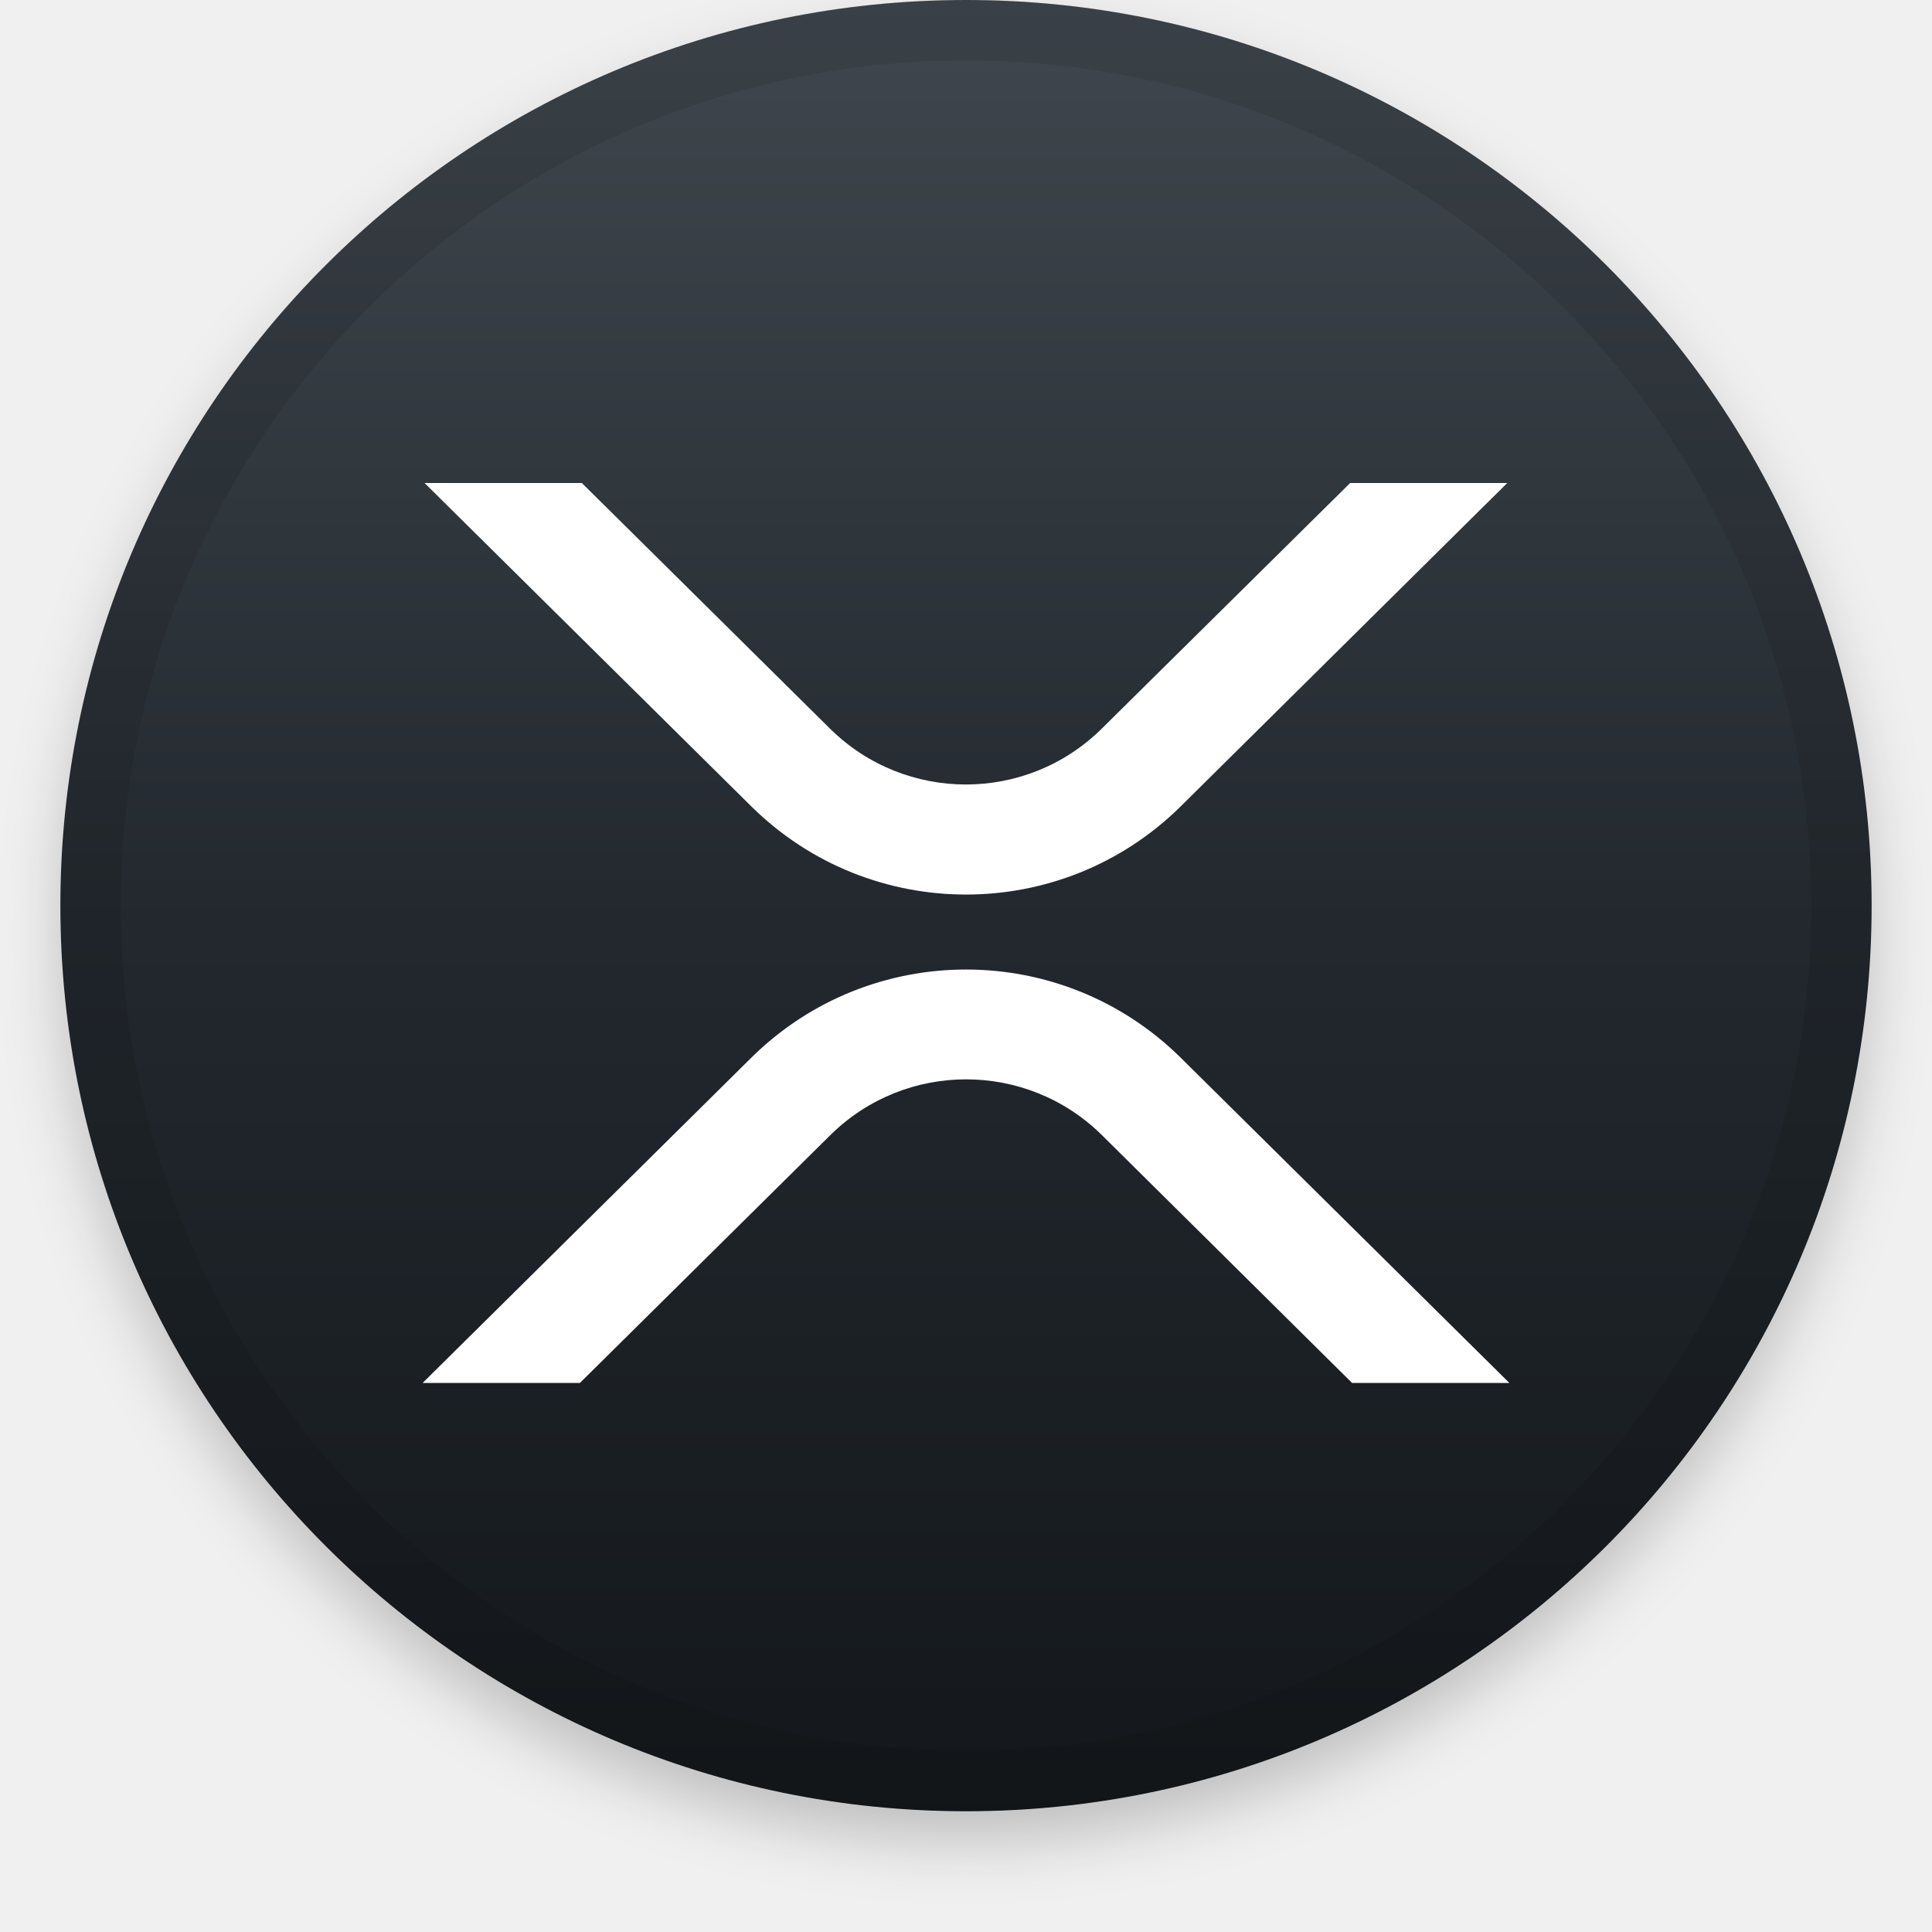
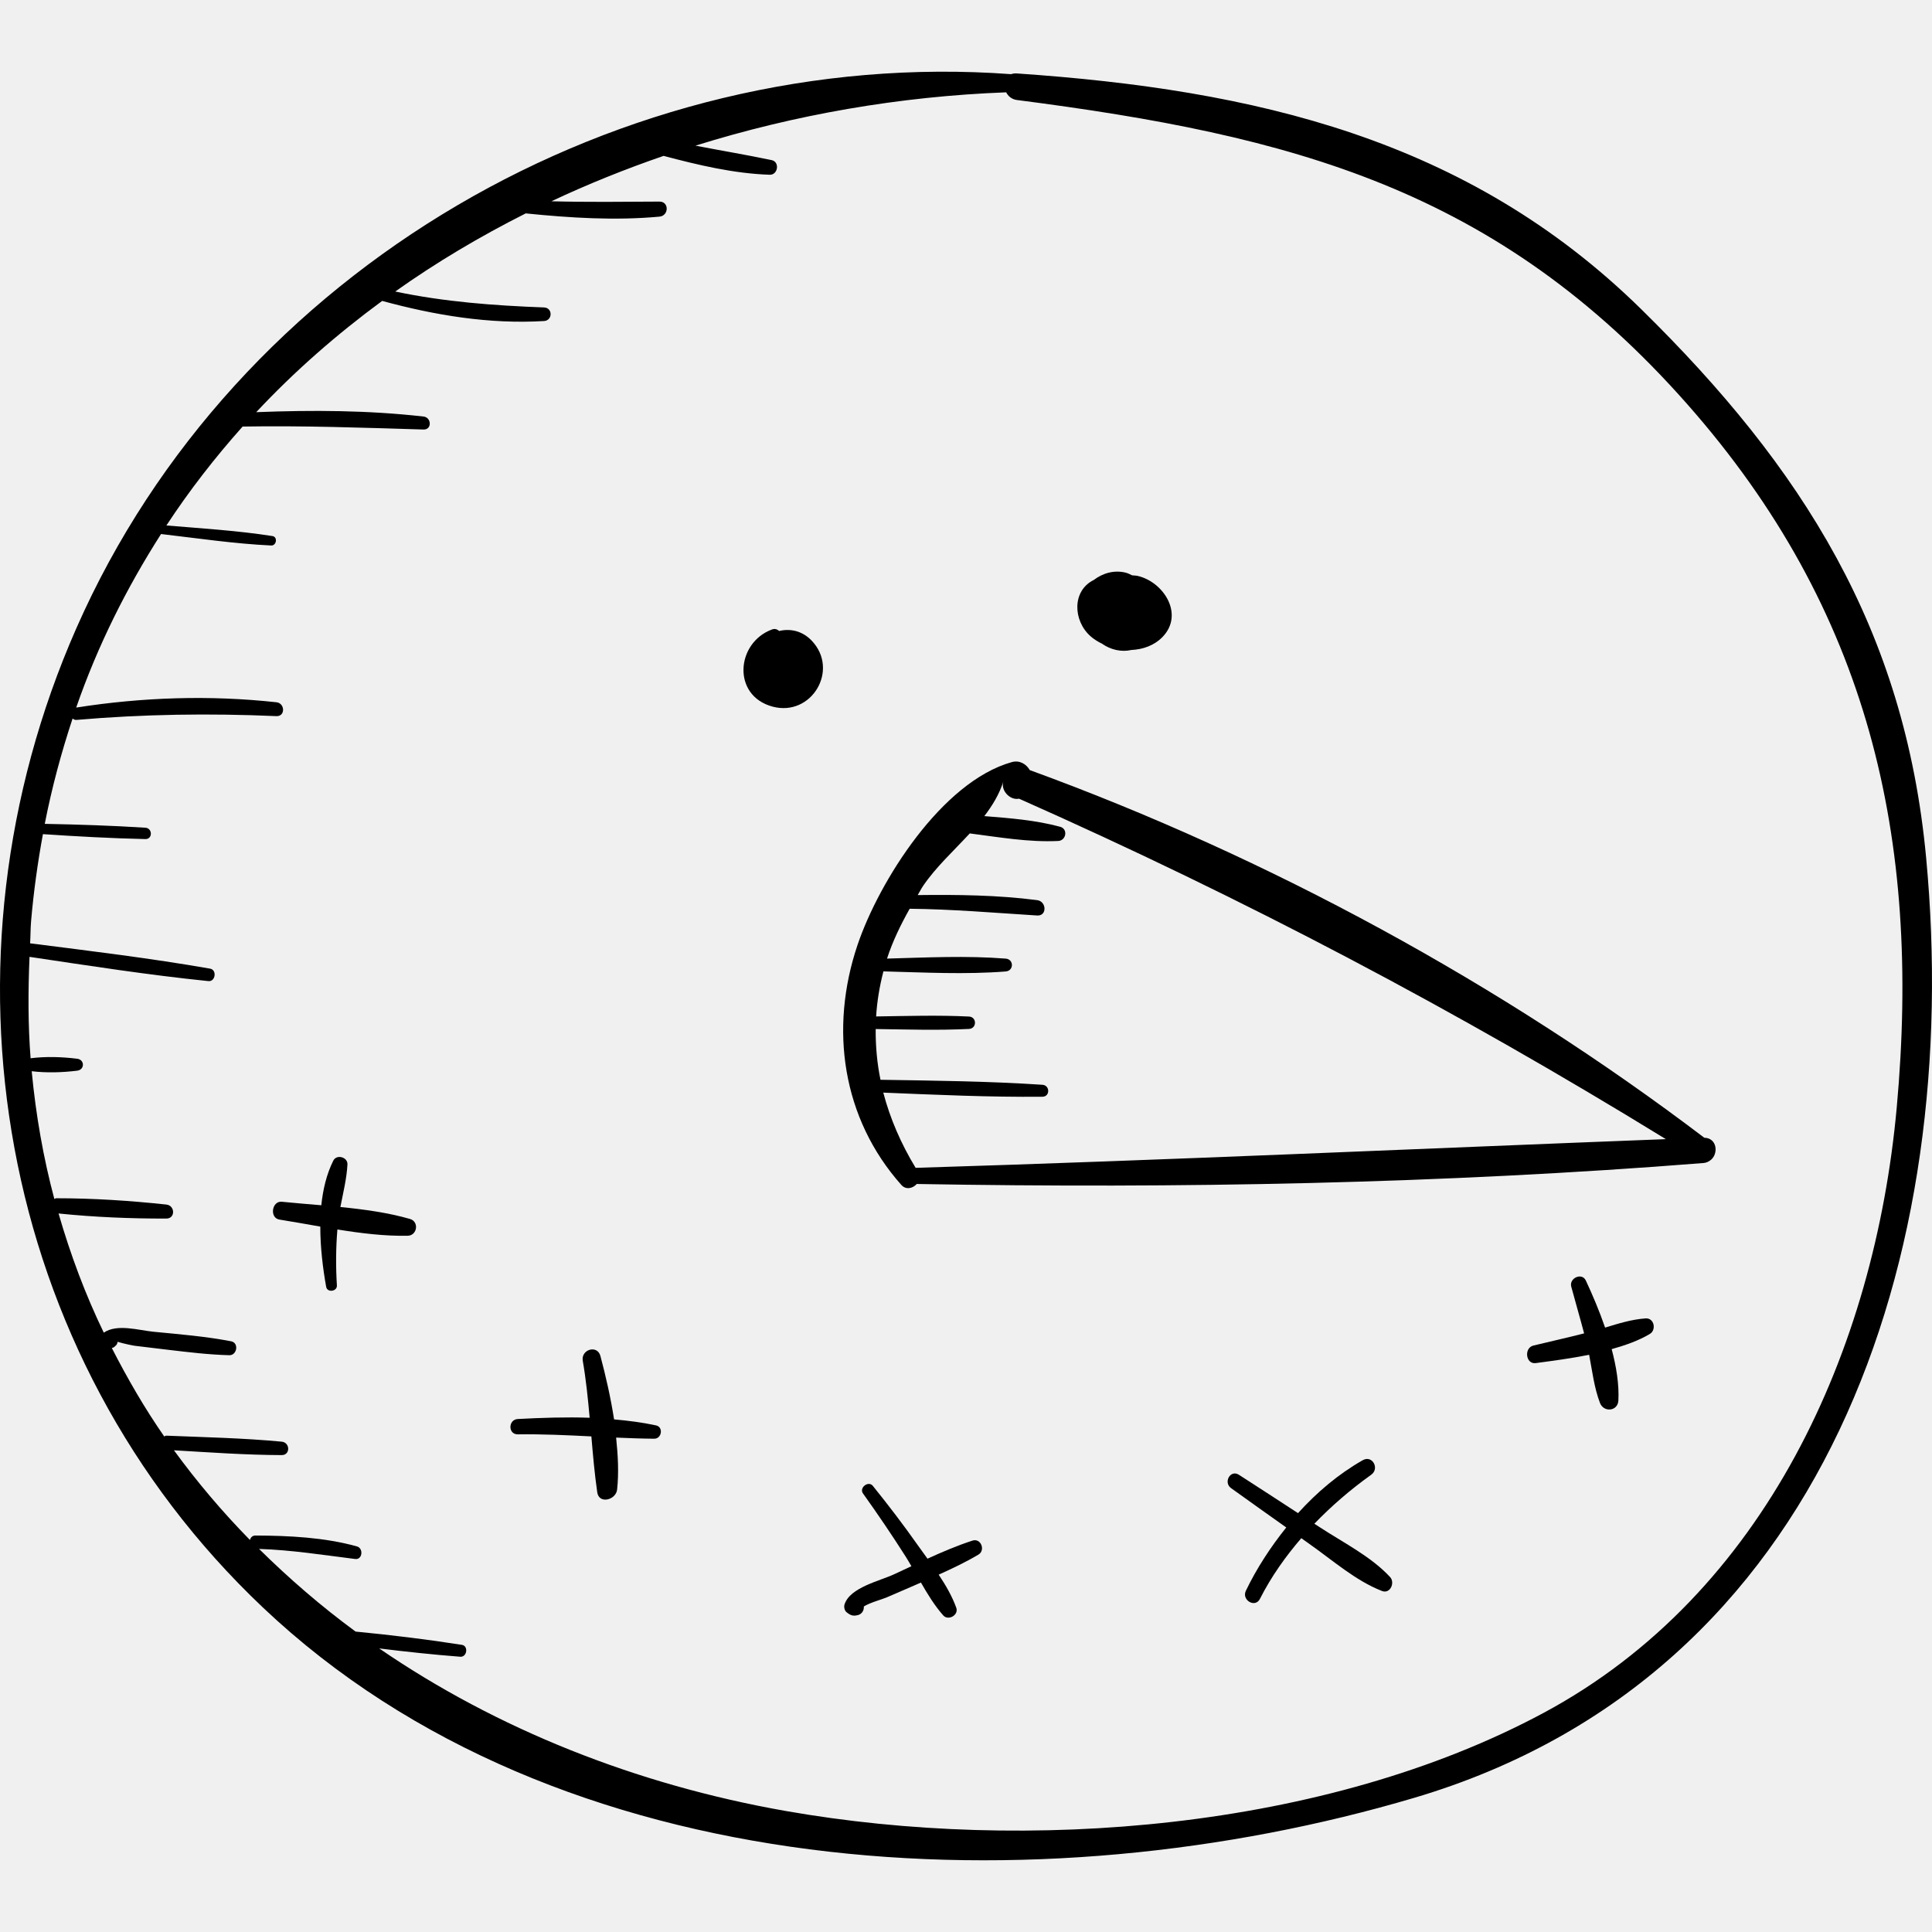
- <svg xmlns="http://www.w3.org/2000/svg" xmlns:xlink="http://www.w3.org/1999/xlink" width="32" height="32" viewBox="0 0 32 32">
-   <defs>
-     <linearGradient x1="50%" y1="0%" x2="50%" y2="100%" id="c">
-       <stop stop-color="#FFF" stop-opacity=".5" offset="0%" />
-       <stop stop-opacity=".5" offset="100%" />
-     </linearGradient>
-     <filter x="-5.8%" y="-4.2%" width="111.7%" height="111.7%" filterUnits="objectBoundingBox" id="a">
-       <feOffset dy=".5" in="SourceAlpha" result="shadowOffsetOuter1" />
-       <feGaussianBlur stdDeviation=".5" in="shadowOffsetOuter1" result="shadowBlurOuter1" />
-       <feComposite in="shadowBlurOuter1" in2="SourceAlpha" operator="out" result="shadowBlurOuter1" />
-       <feColorMatrix values="0 0 0 0 0 0 0 0 0 0 0 0 0 0 0 0 0 0 0.199 0" in="shadowBlurOuter1" />
-     </filter>
-     <circle id="b" cx="15" cy="15" r="15" />
-   </defs>
-   <g fill="none">
-     <g transform="translate(1)">
-       <use fill="#000" filter="url(#a)" xlink:href="#b" />
-       <use fill="#23292F" fill-rule="evenodd" xlink:href="#b" />
-       <use fill="url(#c)" fill-rule="evenodd" style="mix-blend-mode:soft-light" xlink:href="#b" />
-       <circle stroke-opacity=".097" stroke="#000" stroke-linejoin="square" cx="15" cy="15" r="14.5" />
-     </g>
-     <path d="M22.363 8h2.602l-5.414 5.361a5.059 5.059 0 01-7.102 0L7.032 8h2.605l4.113 4.071a3.2 3.2 0 004.496 0L22.363 8zM9.605 22.906H7l5.45-5.393a5.059 5.059 0 017.1 0L25 22.906h-2.605L18.25 18.8a3.2 3.2 0 00-4.496 0l-4.149 4.106z" fill="#FFF" />
+ <svg xmlns="http://www.w3.org/2000/svg" fill="#000000" height="800px" width="800px" version="1.1" id="Capa_1" viewBox="0 0 249.606 249.606" xml:space="preserve">
+   <g>
+     <path d="M248.848,110.803c-2.76-29.462-15.922-50.358-36.846-70.892c-22.462-22.045-50.005-28.324-80.624-30.423   c-0.283-0.019-0.528,0.017-0.737,0.095C80.354,5.875,30.368,34.624,9.875,81.141c-18.985,43.093-10.401,93.858,24.068,126.52   c38.294,36.286,100.548,38.884,148.763,24.612C236.23,216.43,253.633,161.89,248.848,110.803z M245.048,143.111   c-2.848,31.195-16.951,62.783-45.598,78.173c-28.248,15.176-66.852,18.15-97.929,12.688c-19.366-3.404-37.368-10.602-52.529-21.002   c3.485,0.427,6.976,0.803,10.477,1.073c0.867,0.067,1.081-1.398,0.208-1.535c-4.56-0.715-9.141-1.272-13.735-1.715   c-4.451-3.266-8.598-6.852-12.472-10.678c4.191,0.133,8.264,0.784,12.42,1.301c0.945,0.117,1.096-1.386,0.22-1.629   c-4.212-1.167-8.75-1.386-13.098-1.404c-0.42-0.002-0.628,0.265-0.724,0.571c-3.56-3.627-6.836-7.498-9.816-11.584   c4.638,0.273,9.279,0.607,13.925,0.622c1.135,0.004,1.093-1.631,0-1.735c-4.953-0.468-9.938-0.571-14.908-0.775   c-0.12-0.005-0.174,0.074-0.27,0.104c-2.527-3.627-4.742-7.469-6.771-11.425c0.117-0.035,0.236-0.067,0.336-0.159   c0.067-0.062,0.134-0.123,0.2-0.185c0.144-0.133,0.192-0.297,0.203-0.46c0.917,0.271,2.04,0.49,2.231,0.513   c1.423,0.176,2.847,0.346,4.271,0.514c2.648,0.312,5.265,0.634,7.933,0.703c1.01,0.026,1.272-1.599,0.243-1.797   c-3.307-0.636-6.657-0.906-10.006-1.231c-1.968-0.191-4.713-1.065-6.451,0.113c-2.368-4.892-4.297-10.046-5.843-15.396   c4.625,0.475,9.28,0.667,13.926,0.658c1.19-0.003,1.134-1.69,0-1.811c-4.722-0.506-9.477-0.816-14.229-0.814   c-0.108,0-0.151,0.073-0.24,0.097c-1.416-5.293-2.386-10.808-2.926-16.509c1.939,0.228,3.943,0.168,5.873-0.069   c0.99-0.122,0.993-1.422,0-1.544c-1.977-0.242-4.033-0.311-6.016-0.062c-0.333-4.251-0.33-8.64-0.14-13.101   c7.692,1.148,15.375,2.345,23.114,3.134c0.911,0.093,1.128-1.451,0.218-1.61c-7.714-1.349-15.487-2.283-23.254-3.272   c0.058-0.976,0.043-1.924,0.129-2.91c0.332-3.831,0.857-7.556,1.525-11.196c4.406,0.298,8.83,0.538,13.238,0.638   c0.951,0.022,0.936-1.408,0-1.468c-4.32-0.274-8.665-0.415-13-0.498c0.921-4.709,2.146-9.235,3.597-13.614   c0.129,0.121,0.296,0.202,0.509,0.183c8.624-0.743,17.174-0.867,25.822-0.488c1.173,0.051,1.121-1.67,0-1.792   c-8.631-0.939-17.288-0.655-25.867,0.686c2.799-8.076,6.55-15.515,10.964-22.423c0.003,0,0.004,0.003,0.007,0.004   c4.728,0.548,9.468,1.258,14.224,1.48c0.684,0.032,0.862-1.108,0.165-1.217c-4.532-0.709-9.135-0.985-13.706-1.37   c2.97-4.525,6.274-8.777,9.847-12.779c7.795-0.133,15.581,0.148,23.373,0.383c1.102,0.033,1.046-1.559,0-1.678   C47.516,53,40.324,52.967,33.104,53.251c4.943-5.287,10.413-10.064,16.271-14.374c6.81,1.854,13.84,3.026,20.915,2.598   c1.122-0.068,1.135-1.711,0-1.754c-6.503-0.247-12.87-0.718-19.227-2.058c5.314-3.774,10.967-7.124,16.86-10.094   c5.724,0.582,11.536,0.948,17.276,0.42c1.224-0.112,1.273-1.951,0-1.944c-4.666,0.026-9.309,0.083-13.962-0.041   c4.692-2.21,9.539-4.158,14.498-5.865c4.479,1.188,9.06,2.279,13.706,2.438c1.07,0.036,1.329-1.666,0.256-1.891   c-3.275-0.686-6.568-1.235-9.849-1.868c12.831-4.004,26.367-6.37,40.145-6.89c0.258,0.495,0.708,0.903,1.387,0.991   c35.522,4.585,62.017,11.437,86.606,39.298C241.416,78.765,248.232,108.228,245.048,143.111z" />
+     <path d="M220.191,146.993c-26.133-19.84-56.31-36.262-87.145-47.499c-0.474-0.804-1.339-1.308-2.321-1.034   c-9.059,2.53-17.164,15.407-19.939,23.631c-3.654,10.83-1.976,22.414,5.664,30.999c0.601,0.675,1.495,0.439,1.99-0.125   c33.832,0.593,67.913-0.027,101.65-2.709c0.382-0.03,0.672-0.185,0.916-0.381c0.04-0.031,0.079-0.059,0.116-0.095   c0.1-0.097,0.183-0.2,0.255-0.317l0,0C221.968,148.498,221.598,147.018,220.191,146.993z M118.295,150.88   c-1.888-3.109-3.298-6.366-4.179-9.719c6.852,0.281,13.705,0.598,20.563,0.532c1.002-0.01,0.984-1.479,0-1.544   c-6.963-0.463-13.945-0.534-20.923-0.646c-0.446-2.153-0.637-4.345-0.622-6.557c4.017,0.056,8.045,0.186,12.056-0.012   c1.03-0.051,1.031-1.55,0-1.601c-3.992-0.197-8.001-0.069-11.999-0.013c0.118-1.927,0.437-3.87,0.942-5.822   c5.257,0.136,10.575,0.423,15.802,0.01c1.065-0.084,1.067-1.574,0-1.659c-5.073-0.401-10.23-0.143-15.335-0.003   c0.727-2.246,1.768-4.376,2.926-6.439c5.516,0.056,10.969,0.527,16.47,0.871c1.301,0.081,1.228-1.823,0-1.983   c-5.091-0.659-10.293-0.718-15.433-0.655c0.24-0.381,0.432-0.794,0.684-1.166c1.645-2.431,3.962-4.546,6.043-6.801   c3.782,0.487,7.606,1.16,11.426,0.977c1.027-0.049,1.299-1.551,0.248-1.835c-3.183-0.86-6.502-1.115-9.794-1.377   c1.046-1.37,1.938-2.825,2.457-4.475c-0.369,1.172,0.878,2.473,2.029,2.224c29.188,12.952,56.447,27.321,83.563,43.985   C182.907,148.419,150.619,149.894,118.295,150.88z" />
+     <path d="M52.964,157.482c-2.85-0.817-5.915-1.235-8.988-1.541c0.354-1.83,0.812-3.642,0.913-5.495   c0.052-0.955-1.398-1.362-1.829-0.495c-0.866,1.737-1.336,3.712-1.548,5.763c-1.726-0.147-3.44-0.287-5.098-0.453   c-1.302-0.13-1.618,2.093-0.312,2.303c1.72,0.276,3.493,0.594,5.279,0.906c-0.002,2.692,0.331,5.399,0.759,7.787   c0.14,0.779,1.434,0.604,1.385-0.187c-0.147-2.402-0.138-4.825,0.065-7.227c3.049,0.49,6.118,0.871,9.08,0.811   C53.912,159.629,54.178,157.83,52.964,157.482z" />
+     <path d="M84.756,184.154c-1.796-0.388-3.606-0.614-5.421-0.775c-0.439-2.842-1.087-5.655-1.764-8.192   c-0.399-1.494-2.535-0.845-2.279,0.628c0.425,2.447,0.67,4.9,0.889,7.353c-3.085-0.105-6.184-0.002-9.279,0.162   c-1.265,0.067-1.285,2.001,0,1.982c3.176-0.045,6.338,0.106,9.5,0.265c0.205,2.412,0.414,4.823,0.76,7.224   c0.227,1.573,2.419,0.985,2.565-0.347c0.233-2.133,0.116-4.421-0.127-6.724c1.64,0.073,3.28,0.132,4.924,0.146   C85.492,185.884,85.741,184.366,84.756,184.154z" />
+     <path d="M125.642,199.04c-1.997,0.648-3.915,1.468-5.814,2.335c-0.439-0.607-0.879-1.208-1.297-1.801   c-1.833-2.603-3.766-5.126-5.762-7.605c-0.571-0.71-1.807,0.233-1.272,0.982c1.912,2.677,3.762,5.4,5.526,8.177   c0.251,0.395,0.487,0.809,0.727,1.218c-0.726,0.343-1.454,0.677-2.182,1.02c-1.9,0.895-5.756,1.709-6.459,3.921   c-0.101,0.318-0.005,0.79,0.266,1.007c0.518,0.413,0.833,0.537,1.497,0.359c0.43-0.115,0.72-0.523,0.731-0.96   c0.001-0.049,0.003-0.098,0.004-0.148c0.87-0.529,2.331-0.9,2.979-1.181c1.274-0.551,2.547-1.102,3.82-1.653   c0.193-0.083,0.381-0.171,0.573-0.254c0.862,1.498,1.76,2.975,2.879,4.243c0.654,0.741,2.028-0.039,1.689-0.983   c-0.537-1.493-1.36-2.911-2.273-4.279c1.745-0.785,3.47-1.603,5.132-2.587C127.35,200.293,126.737,198.685,125.642,199.04z" />
+     <path d="M179.593,203.748c-2.485-2.685-6.116-4.48-9.157-6.483c-0.208-0.137-0.419-0.27-0.627-0.407   c2.218-2.295,4.653-4.402,7.345-6.328c1.118-0.8,0.143-2.582-1.097-1.876c-3.157,1.797-5.93,4.155-8.358,6.836   c-2.543-1.658-5.087-3.315-7.641-4.957c-1.1-0.707-2.038,0.99-1.01,1.728c2.37,1.704,4.751,3.392,7.131,5.081   c-2.027,2.534-3.816,5.266-5.218,8.176c-0.58,1.205,1.195,2.269,1.811,1.058c1.482-2.916,3.311-5.478,5.35-7.85   c0.345,0.243,0.685,0.492,1.031,0.734c2.999,2.106,5.968,4.753,9.392,6.088C179.613,205.964,180.262,204.471,179.593,203.748z" />
+     <path d="M212.61,170.332c-1.8,0.124-3.517,0.663-5.238,1.188c-0.749-2.174-1.64-4.267-2.492-6.085   c-0.504-1.076-2.175-0.308-1.881,0.793c0.539,2.018,1.132,4.02,1.663,6.04c-2.178,0.559-4.372,1.043-6.558,1.573   c-1.231,0.298-1.003,2.44,0.307,2.265c2.133-0.284,4.533-0.601,6.901-1.073c0.395,2.095,0.65,4.262,1.398,6.221   c0.479,1.253,2.306,1.099,2.378-0.322c0.105-2.084-0.265-4.36-0.867-6.629c1.775-0.501,3.487-1.097,4.934-1.965   C214.024,171.817,213.715,170.256,212.61,170.332z" />
+     <path d="M104.858,82.76c-1.227-1.28-2.771-1.572-4.194-1.241c-0.242-0.21-0.541-0.338-0.934-0.191   c-4.652,1.728-5.173,8.555,0.078,9.963C104.847,92.642,108.486,86.544,104.858,82.76z" />
+     <path d="M147.013,74.413c-0.251-0.06-0.497-0.059-0.746-0.082c-0.253-0.118-0.496-0.254-0.77-0.328   c-1.508-0.407-3.017,0.038-4.182,0.924c-2.833,1.391-2.701,5.256-0.419,7.278c0.44,0.39,0.955,0.7,1.496,0.97   c1.092,0.766,2.478,1.097,3.776,0.8c1.509-0.071,2.971-0.586,4.039-1.696C152.999,79.378,150.363,75.21,147.013,74.413z" />
  </g>
</svg>
